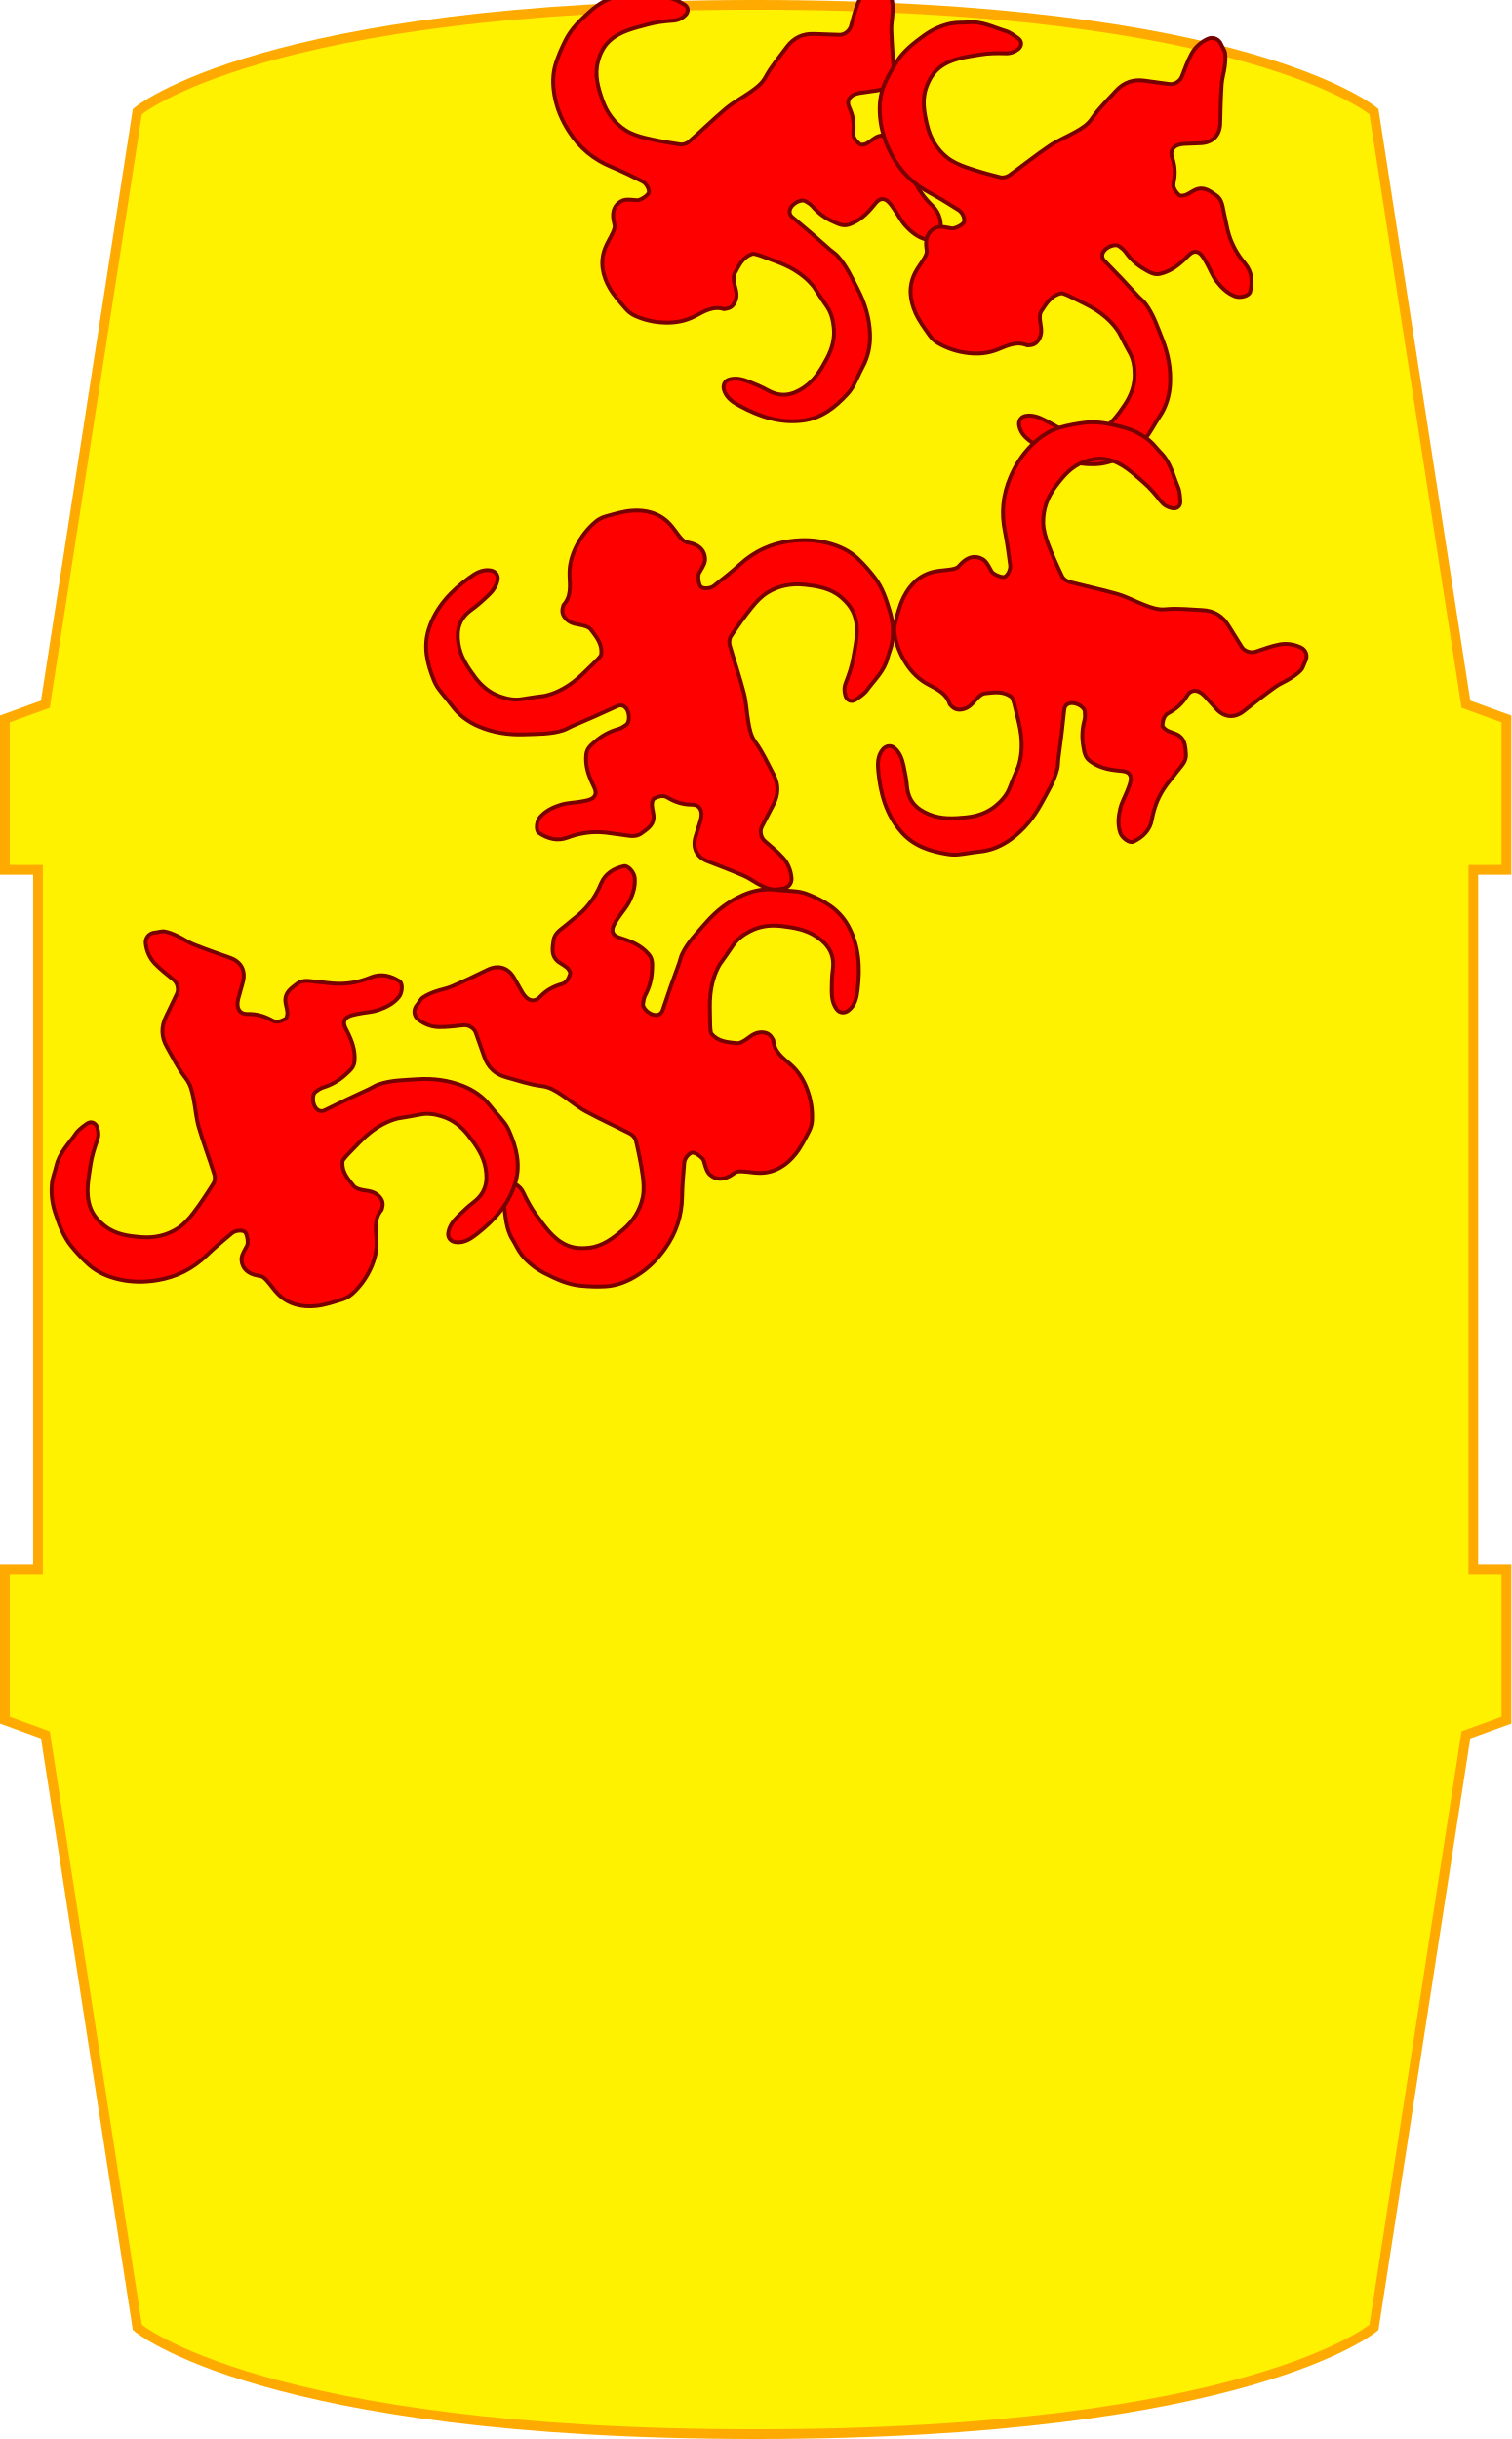
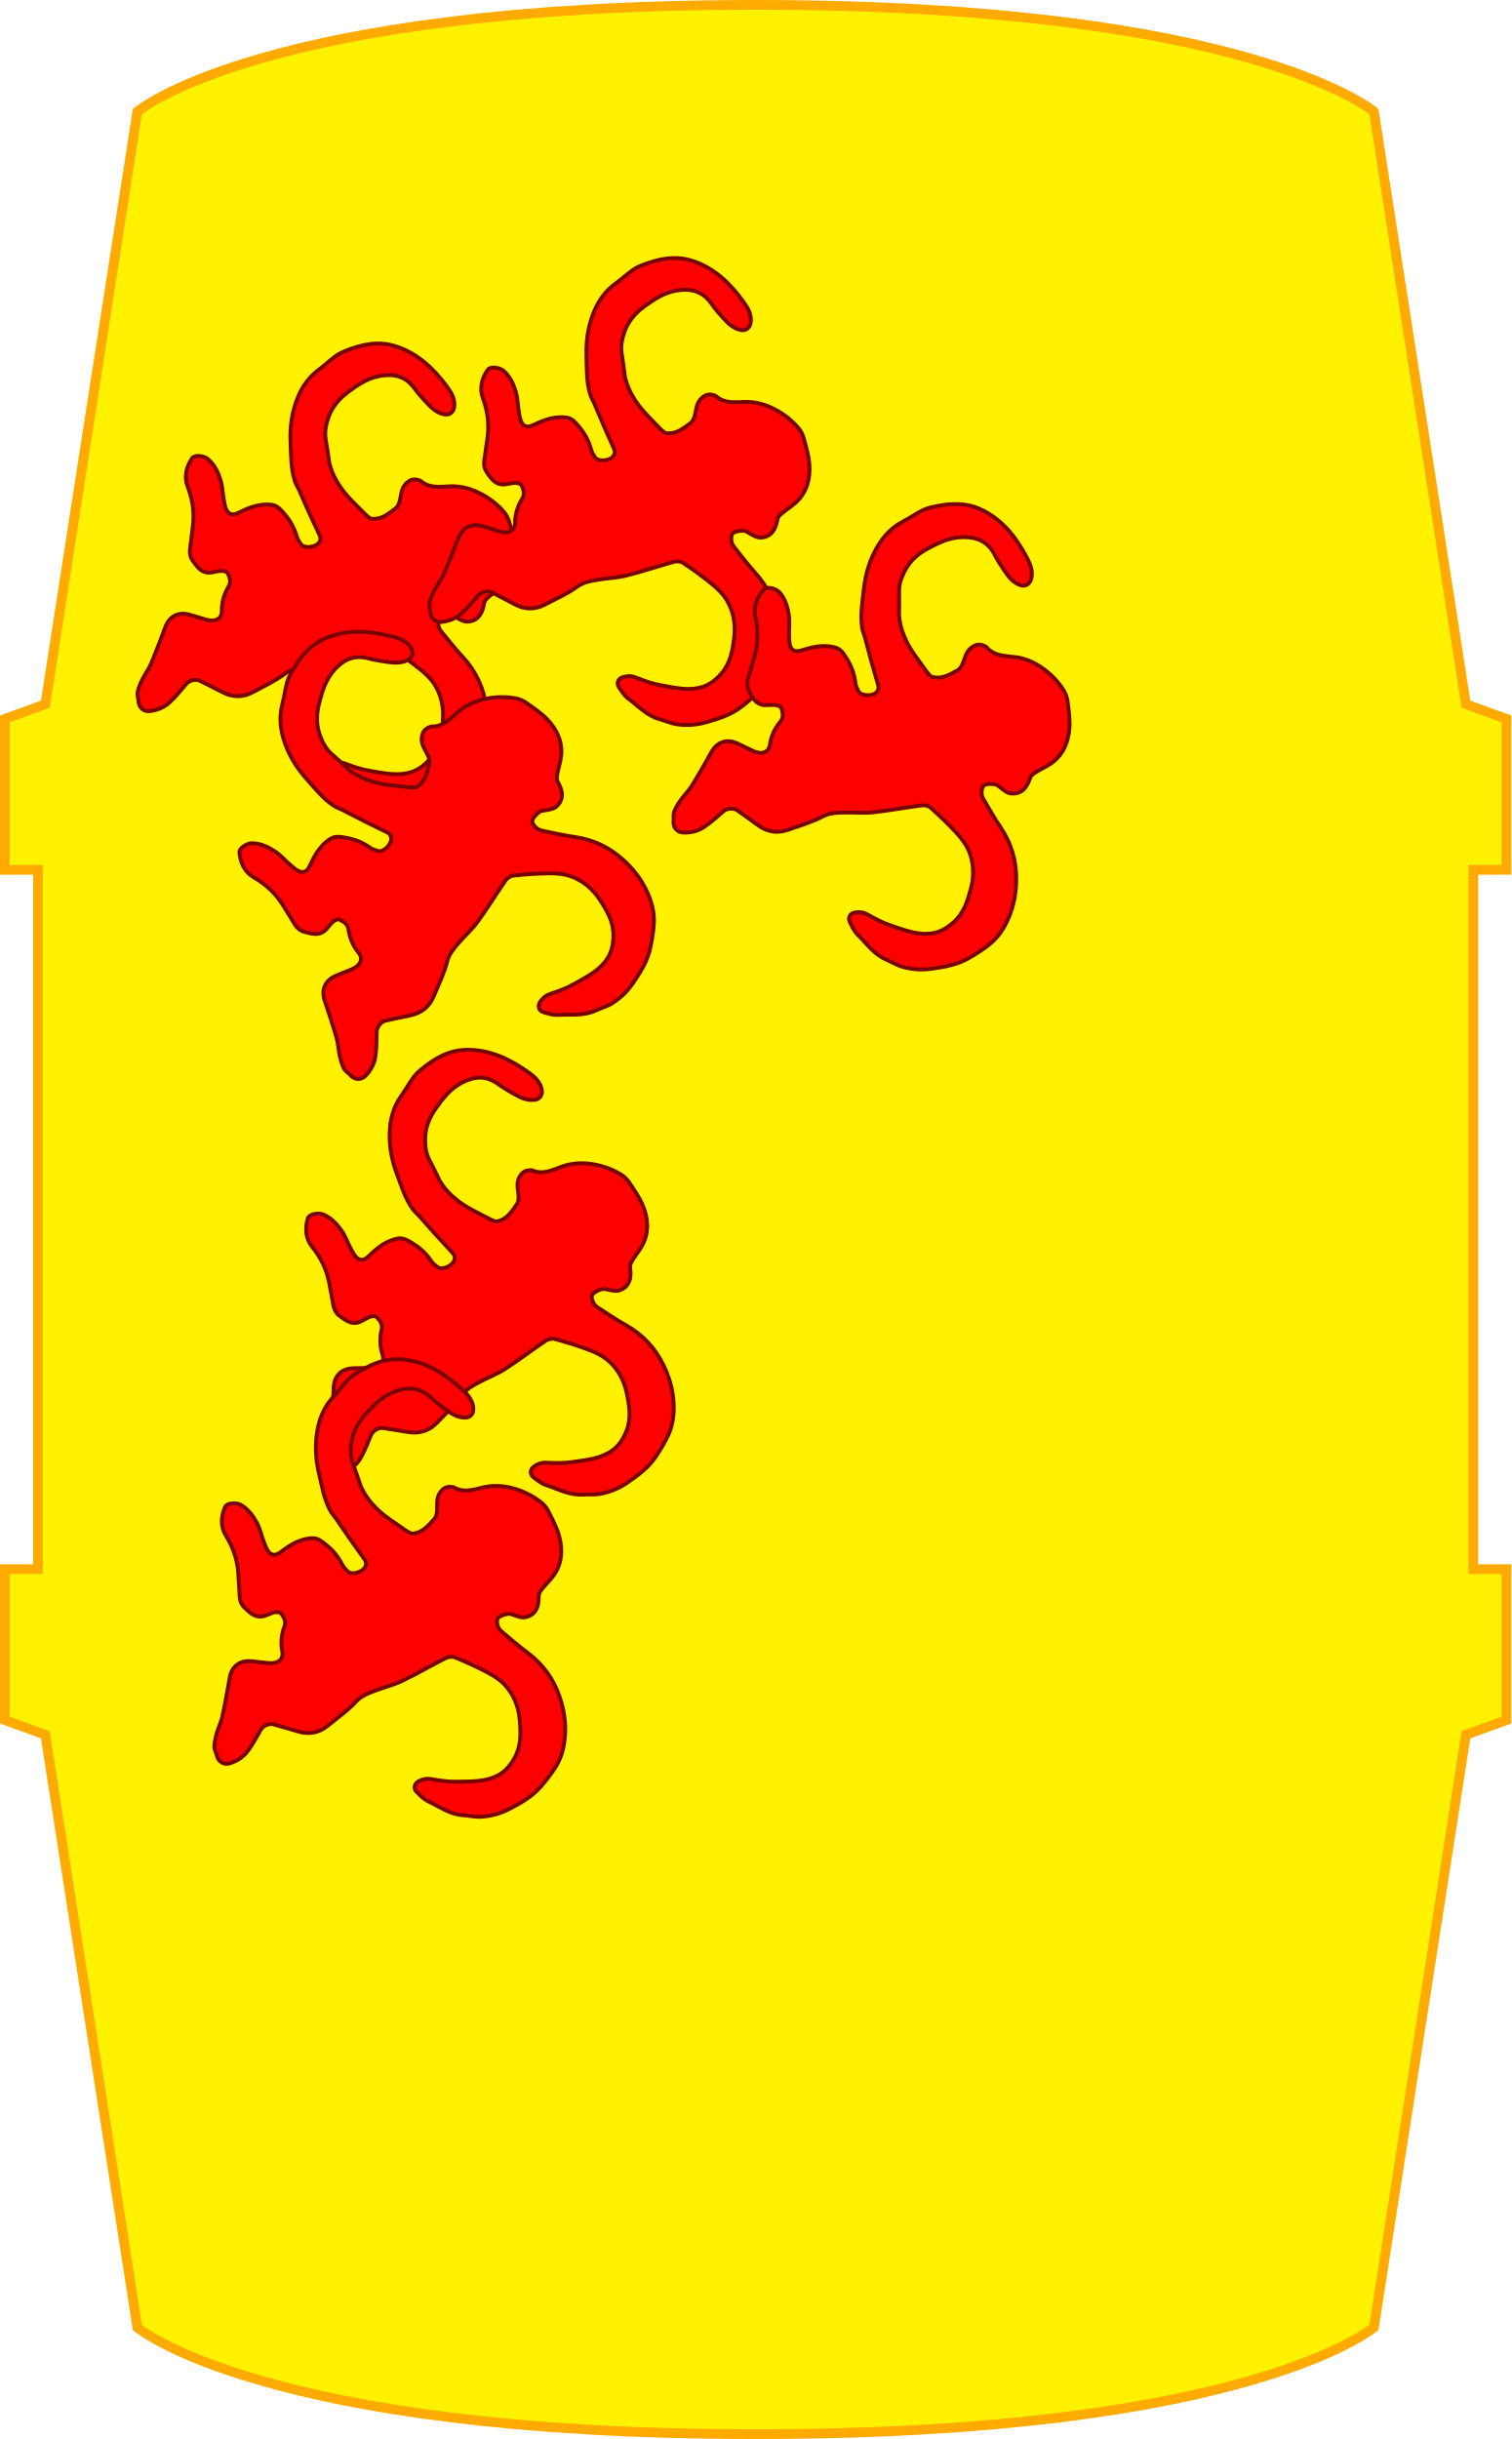
<svg xmlns="http://www.w3.org/2000/svg" viewBox="0 0 1554.198 2507.967">
  <defs>
    <path id="monkey" fill="#FF0000" stroke="#770000" stroke-width="4" d="M133.722,220.031c10.107-4.77,18.307-11.972,25.342-20.195 c5.798-6.776,10.334-14.642,15.308-22.105c2.24-3.361,4.466-6.79,6.126-10.449 c0.678-1.495,0.133-3.76-0.358-5.536c-2.319-8.395-9.225-13.42-15.265-18.615 c-2.792-2.401-8.242-2.518-12.419-2.31c-5.962,0.297-11.13,0.373-16.349-3.772 c-4.438-3.525-4.819-7.346-4.402-12.037c0.015-0.164,0.047-0.342,0.126-0.482 c5.848-10.377,1.904-20.637-0.779-30.701c-2.738-10.27-2.383-20.358,0.036-30.465 c2.585-10.803,7.16-20.821,13.855-29.675c2.286-3.023,5.503-5.7,8.854-7.49 c8.048-4.299,16.108-9.007,24.744-11.672c13.913-4.293,28.053-4.088,40.783,4.375 c4.943,3.285,9.155,7.65,13.926,11.221c2.116,1.584,4.822,3.462,7.208,3.394 c6.8-0.195,13.481,0.221,18.443,5.046c2.5,2.43,4.43,6.627,4.507,10.072 c0.098,4.349-1.918,8.758-3.097,13.12c-0.845,3.127,2.236,11.594,4.903,13.226 c2.791,1.708,9.885-0.033,12.942-3.838c7.305-9.092,14.684-18.166,21.335-27.733 c11.314-16.274,26.024-27.655,44.618-34.602 c12.693-4.742,25.469-7.214,39.026-6.755 c11.701,0.396,22.837,2.734,32.859,8.623 c7.435,4.369,14.496,9.522,21.173,14.998 c10.29,8.44,17.002,19.611,23.468,31.181 c5.169,9.25,8.129,18.829,9.039,29.053c0.526,5.914-0.795,11.97-0.949,17.971 c-0.354,13.759-8.164,24.828-13.326,36.798 c-1.928,4.47-5.685,8.275-9.073,11.956c-3.559,3.867-8.631,2.85-11.178-1.647 c-2.333-4.117-3.298-8.123-2.549-13.116c1.304-8.691,2.288-17.609,1.817-26.346 c-0.772-14.318-0.403-29.047-8.009-42.123 c-4.37-7.513-10.978-12.497-18.608-16.375 c-12.514-6.361-25.685-5.453-38.981-3.911 c-13.636,1.582-25.777,6.91-35.439,16.38 c-5.224,5.121-9.165,11.925-12.434,18.583 c-5.356,10.907-9.953,22.216-14.265,33.586c-1.003,2.644-0.495,6.719,0.899,9.273 c8.174,14.979,17.285,29.461,25.124,44.605 c4.578,8.844,7.154,18.702,11.049,27.927 c2.891,6.848,5.576,13.398,11.863,18.824 c9.412,8.122,17.015,18.362,25.253,27.817c7.8,8.953,10.049,19.215,6.895,30.725 c-2.26,8.245-4.187,16.581-6.413,24.836c-1.317,4.883,1.637,11.076,6.164,13.487 c7.607,4.05,15.444,7.859,22.426,12.833 c6.101,4.346,10.46,10.703,12.877,17.985 c1.971,5.937-1.472,11.642-7.436,13.251c-3.154,0.851-6.207,2.89-9.315,2.91 c-4.614,0.03-9.319-0.927-13.835-2.061c-5.88-1.476-11.504-4.129-17.432-5.227 c-13.145-2.435-26.389-4.371-39.634-6.218 c-11.907-1.661-18.69-9.534-18.011-21.694c0.336-6.02,1.055-12.019,1.372-18.04 c0.536-10.168-4.743-15.262-12.363-13.508 c-8.836,2.034-17.501,1.33-26.064-1.529c-5.236-1.749-9.476,1.103-13.124,3.978 c-1.344,1.059-1.38,4.847-0.789,7.064c1.174,4.407,4.038,8.466,4.68,12.89 c1.112,7.66-4.327,12.95-8.88,18.083c-5.296,5.97-13.083,4.979-20.089,5.836 c-7.088,0.868-14.293,1.006-21.294,2.294 c-11.362,2.089-21.821,6.468-31.575,12.941c-9.232,6.127-19.564,5.745-29.619,1.835 c-4.168-1.621-5.152-11.267-2.673-15.948c4.146-7.829,10.864-13.067,18.096-17.254 c6.162-3.568,13.43-5.173,20.035-8.046c3.821-1.662,8.367-3.313,10.686-6.397 c3.833-5.096-0.507-9.705-3.592-13.638 c-6.58-8.39-11.848-17.109-13.178-28.104c-0.803-6.641,2.934-10.897,6.113-15.277 c5.35-7.37,12.158-13.364,20.343-17.746c2.649-1.419,4.904-3.807,6.921-6.116 c2.681-3.07,1.008-11.713-3.332-15.796c-2.792-2.626-6.455-3.385-9.943-0.754 c-6.784,5.118-13.48,10.354-20.292,15.435 c-6.821,5.087-13.759,10.017-20.604,15.074c-2.719,2.009-5.121,4.52-8.015,6.208 c-11.791,6.877-25.067,9.455-38.056,12.939 c-15.683,4.207-31.486,5.337-47.428,2.445 c-11.765-2.134-22.486-6.806-31.675-14.777 c-5.338-4.631-11.2-8.654-16.566-13.254c-2.788-2.391-5.343-5.211-7.432-8.232 C8.425,214.512,0.584,198.644,2.215,179.517 c2.029-23.79,13.738-43.107,28.751-60.45 c4.888-5.646,10.862-11.827,19.799-12.347c4.937-0.288,8.93,2.855,9.171,7.797 c0.356,7.304-2.817,13.391-6.68,19.099c-3.983,5.886-8.129,11.735-12.831,17.045 c-9.84,11.113-10.677,22.788-5.363,36.44 c4.991,12.821,14.265,21.465,24.135,29.958 c8.647,7.44,18.515,12.57,29.905,13.827c7.733,0.853,15.524,0.669,22.998-2.521 C119.2,225.336,126.507,222.79,133.722,220.031z " />
  </defs>
  <path fill="#FFF200" stroke="#FFAA00" stroke-width="10" d="M777.099,2502.967c507.163,0,635.846-109.759,635.846-109.759 l94.62-609.353l41.633-15.139v-155.177h-34.063V894.428h34.063V739.251l-41.633-15.139 l-94.62-609.353c0,0-128.683-109.759-635.846-109.759S141.253,114.759,141.253,114.759 L46.633,724.112L5,739.251v155.177h34.063v719.112H5v155.177l41.633,15.139 l94.62,609.353C141.253,2393.208,269.936,2502.967,777.099,2502.967z " />
-   <use href="#monkey" transform="translate(651.3227 473.4308) rotate(257.4987)" />
-   <use href="#monkey" transform="translate(948.088 500.6585) rotate(263.2405)" />
-   <use href="#monkey" transform="translate(795.6633 733.7702) rotate(313.5572)" />
-   <use href="#monkey" transform="translate(478.8701 471.2002) rotate(12.87223)" />
-   <use href="#monkey" transform="translate(974.1423 1099.293) rotate(146.0561)" />
-   <use href="#monkey" transform="translate(497.5581 1391.811) rotate(191.1835)" />
+   <use href="#monkey" transform="translate(582.1179 392.0799) rotate(102.3343)" />
+   <use href="#monkey" transform="translate(887.4052 307.2648) rotate(103.2481)" />
+   <use href="#monkey" transform="translate(1178.053 587.4479) rotate(111.2563)" />
+   <use href="#monkey" transform="translate(495.6826 573.4264) rotate(63.40079)" />
+   <use href="#monkey" transform="translate(658.689 1060.402) rotate(84.59766)" />
+   <use href="#monkey" transform="translate(595.0417 1401.356) rotate(91.77991)" />
</svg>
